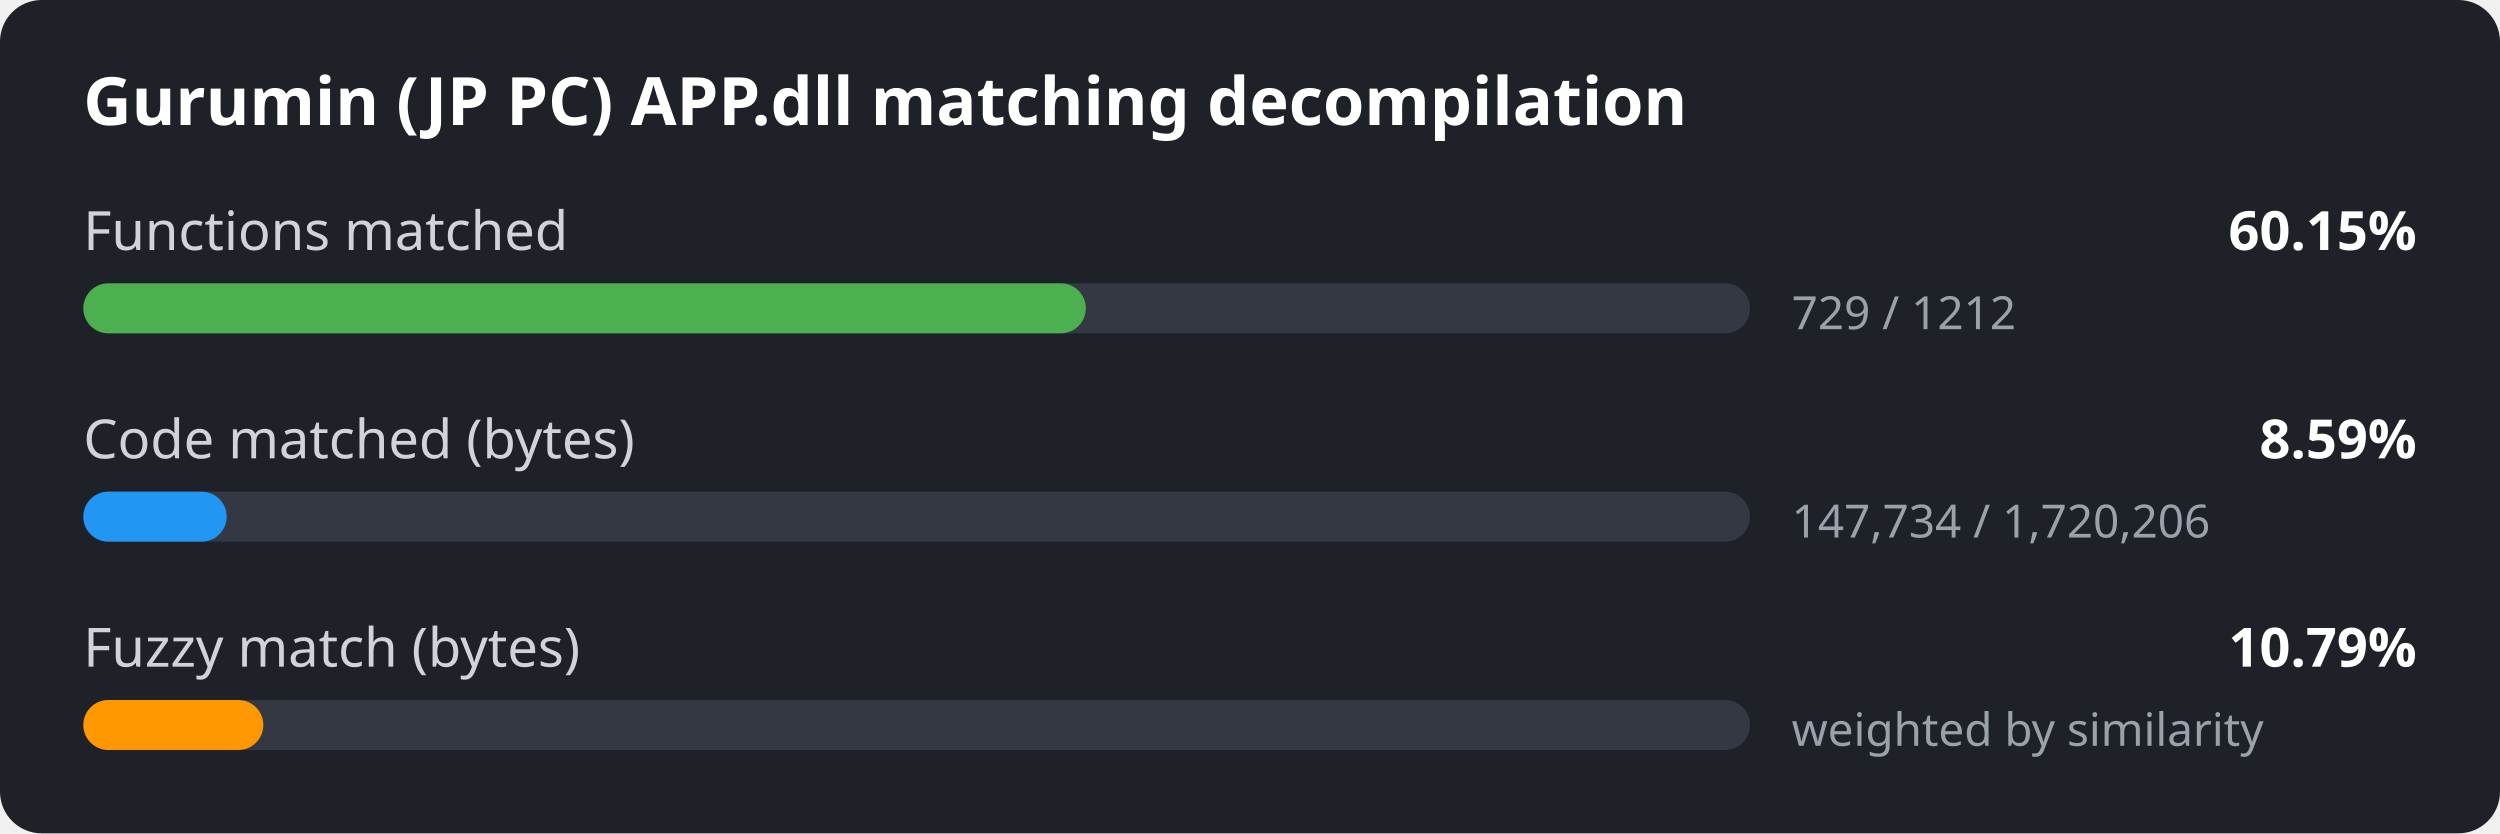
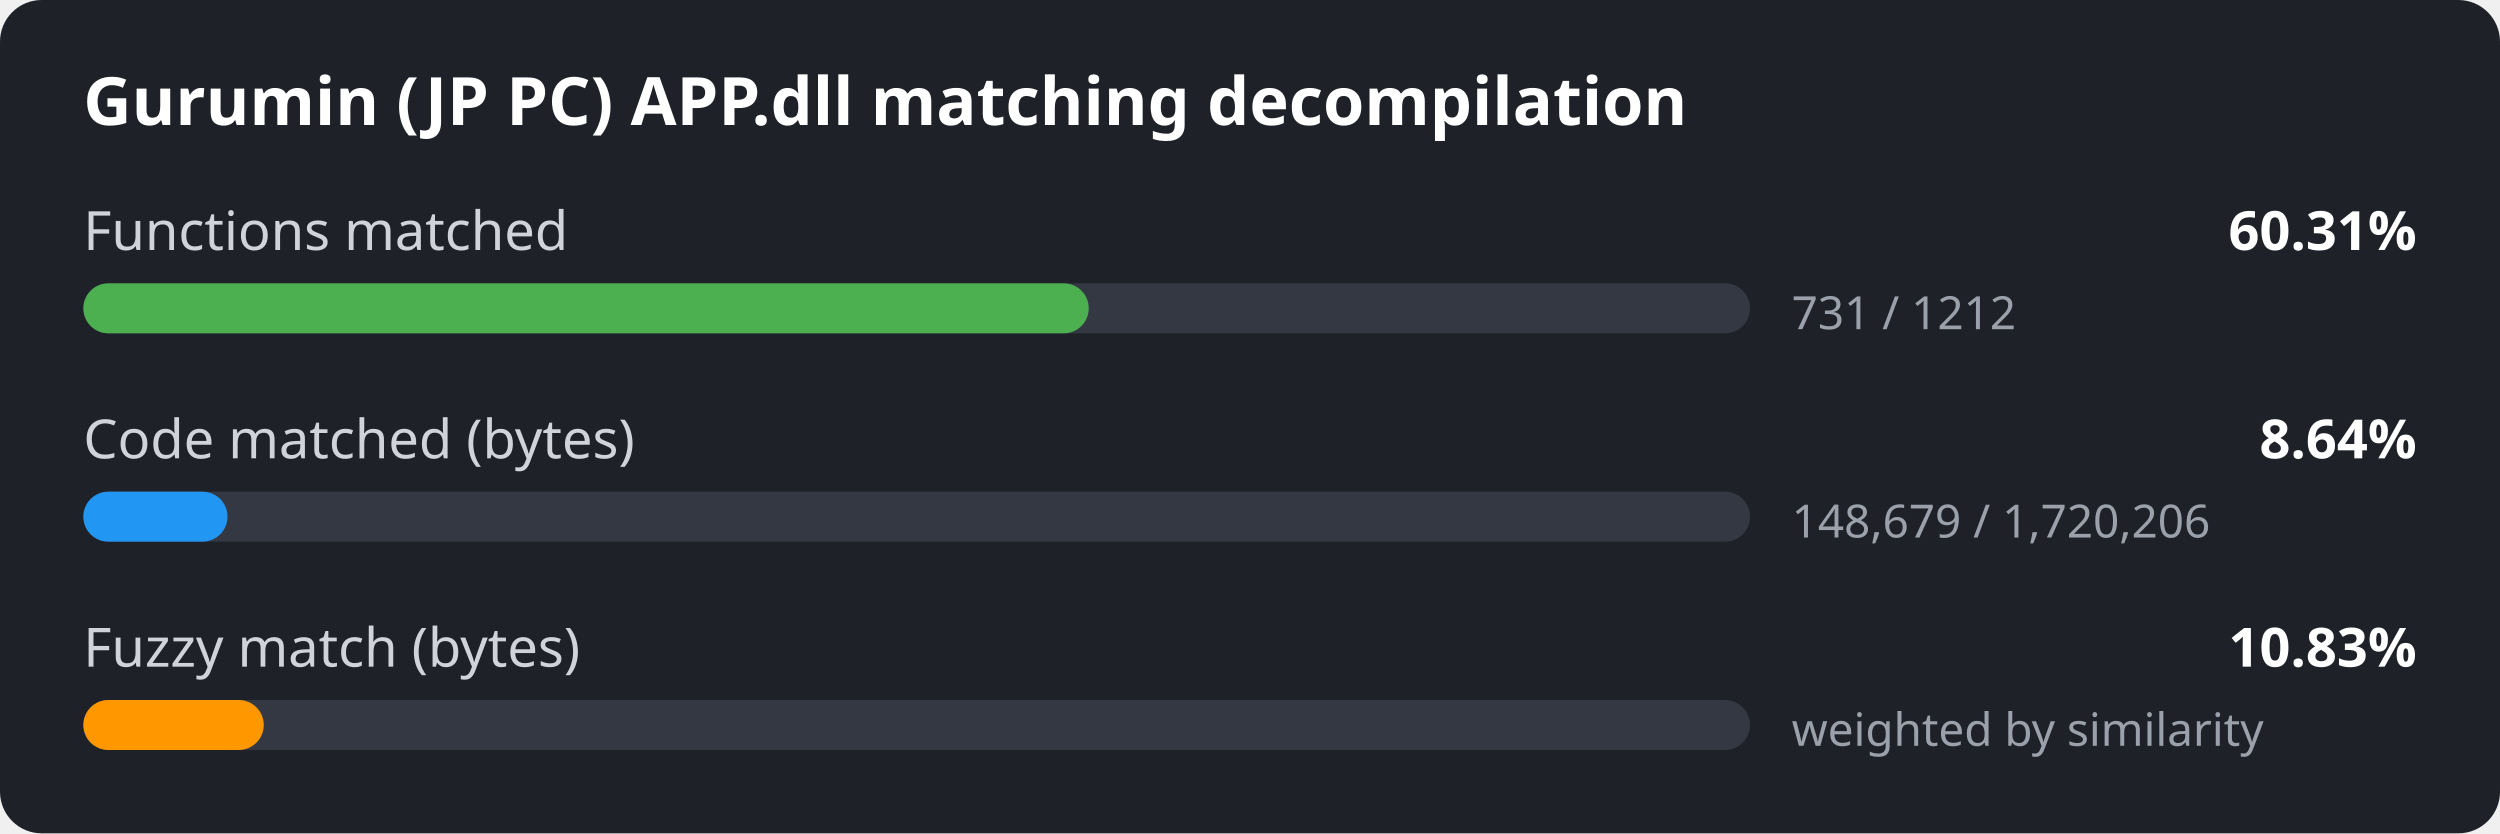
<svg xmlns="http://www.w3.org/2000/svg" width="600" height="200" viewBox="0 0 600 200">
  <style>
.bg { fill: #1e2127; }
.title { font: 600 16px sans-serif; fill: #ffffff; }
.label { font: 13px sans-serif; fill: #d0d4da; }
.value { font: 600 13px sans-serif; fill: #ffffff; }
.detail { font: 11px sans-serif; fill: #9aa1ab; }
.track { fill: #333842; }
</style>
  <rect width="600" height="200" rx="10" class="bg" />
  <text x="20" y="30" class="title">Gurumin (JP PC) APP.dll matching decompilation</text>
  <text x="20" y="60" class="label">Functions matched</text>
-   <text x="580" y="60" class="value" text-anchor="end">60.15%</text>
+   <text x="580" y="60" class="value" text-anchor="end">60.31%</text>
  <rect x="20" y="68" width="400" height="12" rx="6" class="track" />
-   <rect x="20" y="68" width="240.6" height="12" rx="6" fill="#4caf50" />
-   <text x="430" y="79" class="detail">729 / 1212</text>
+   <rect x="20" y="68" width="241.3" height="12" rx="6" fill="#4caf50" />
+   <text x="430" y="79" class="detail">731 / 1212</text>
  <text x="20" y="110" class="label">Code matched (bytes)</text>
-   <text x="580" y="110" class="value" text-anchor="end">8.59%</text>
+   <text x="580" y="110" class="value" text-anchor="end">8.64%</text>
  <rect x="20" y="118" width="400" height="12" rx="6" class="track" />
-   <rect x="20" y="118" width="34.4" height="12" rx="6" fill="#2196f3" />
-   <text x="430" y="129" class="detail">147,734 / 1,720,206</text>
+   <rect x="20" y="118" width="34.6" height="12" rx="6" fill="#2196f3" />
+   <text x="430" y="129" class="detail">148,679 / 1,720,206</text>
  <text x="20" y="160" class="label">Fuzzy match (bytes)</text>
-   <text x="580" y="160" class="value" text-anchor="end">10.79%</text>
+   <text x="580" y="160" class="value" text-anchor="end">10.83%</text>
  <rect x="20" y="168" width="400" height="12" rx="6" class="track" />
-   <rect x="20" y="168" width="43.2" height="12" rx="6" fill="#ff9800" />
+   <rect x="20" y="168" width="43.3" height="12" rx="6" fill="#ff9800" />
  <text x="430" y="179" class="detail">weighted by similarity</text>
</svg>
